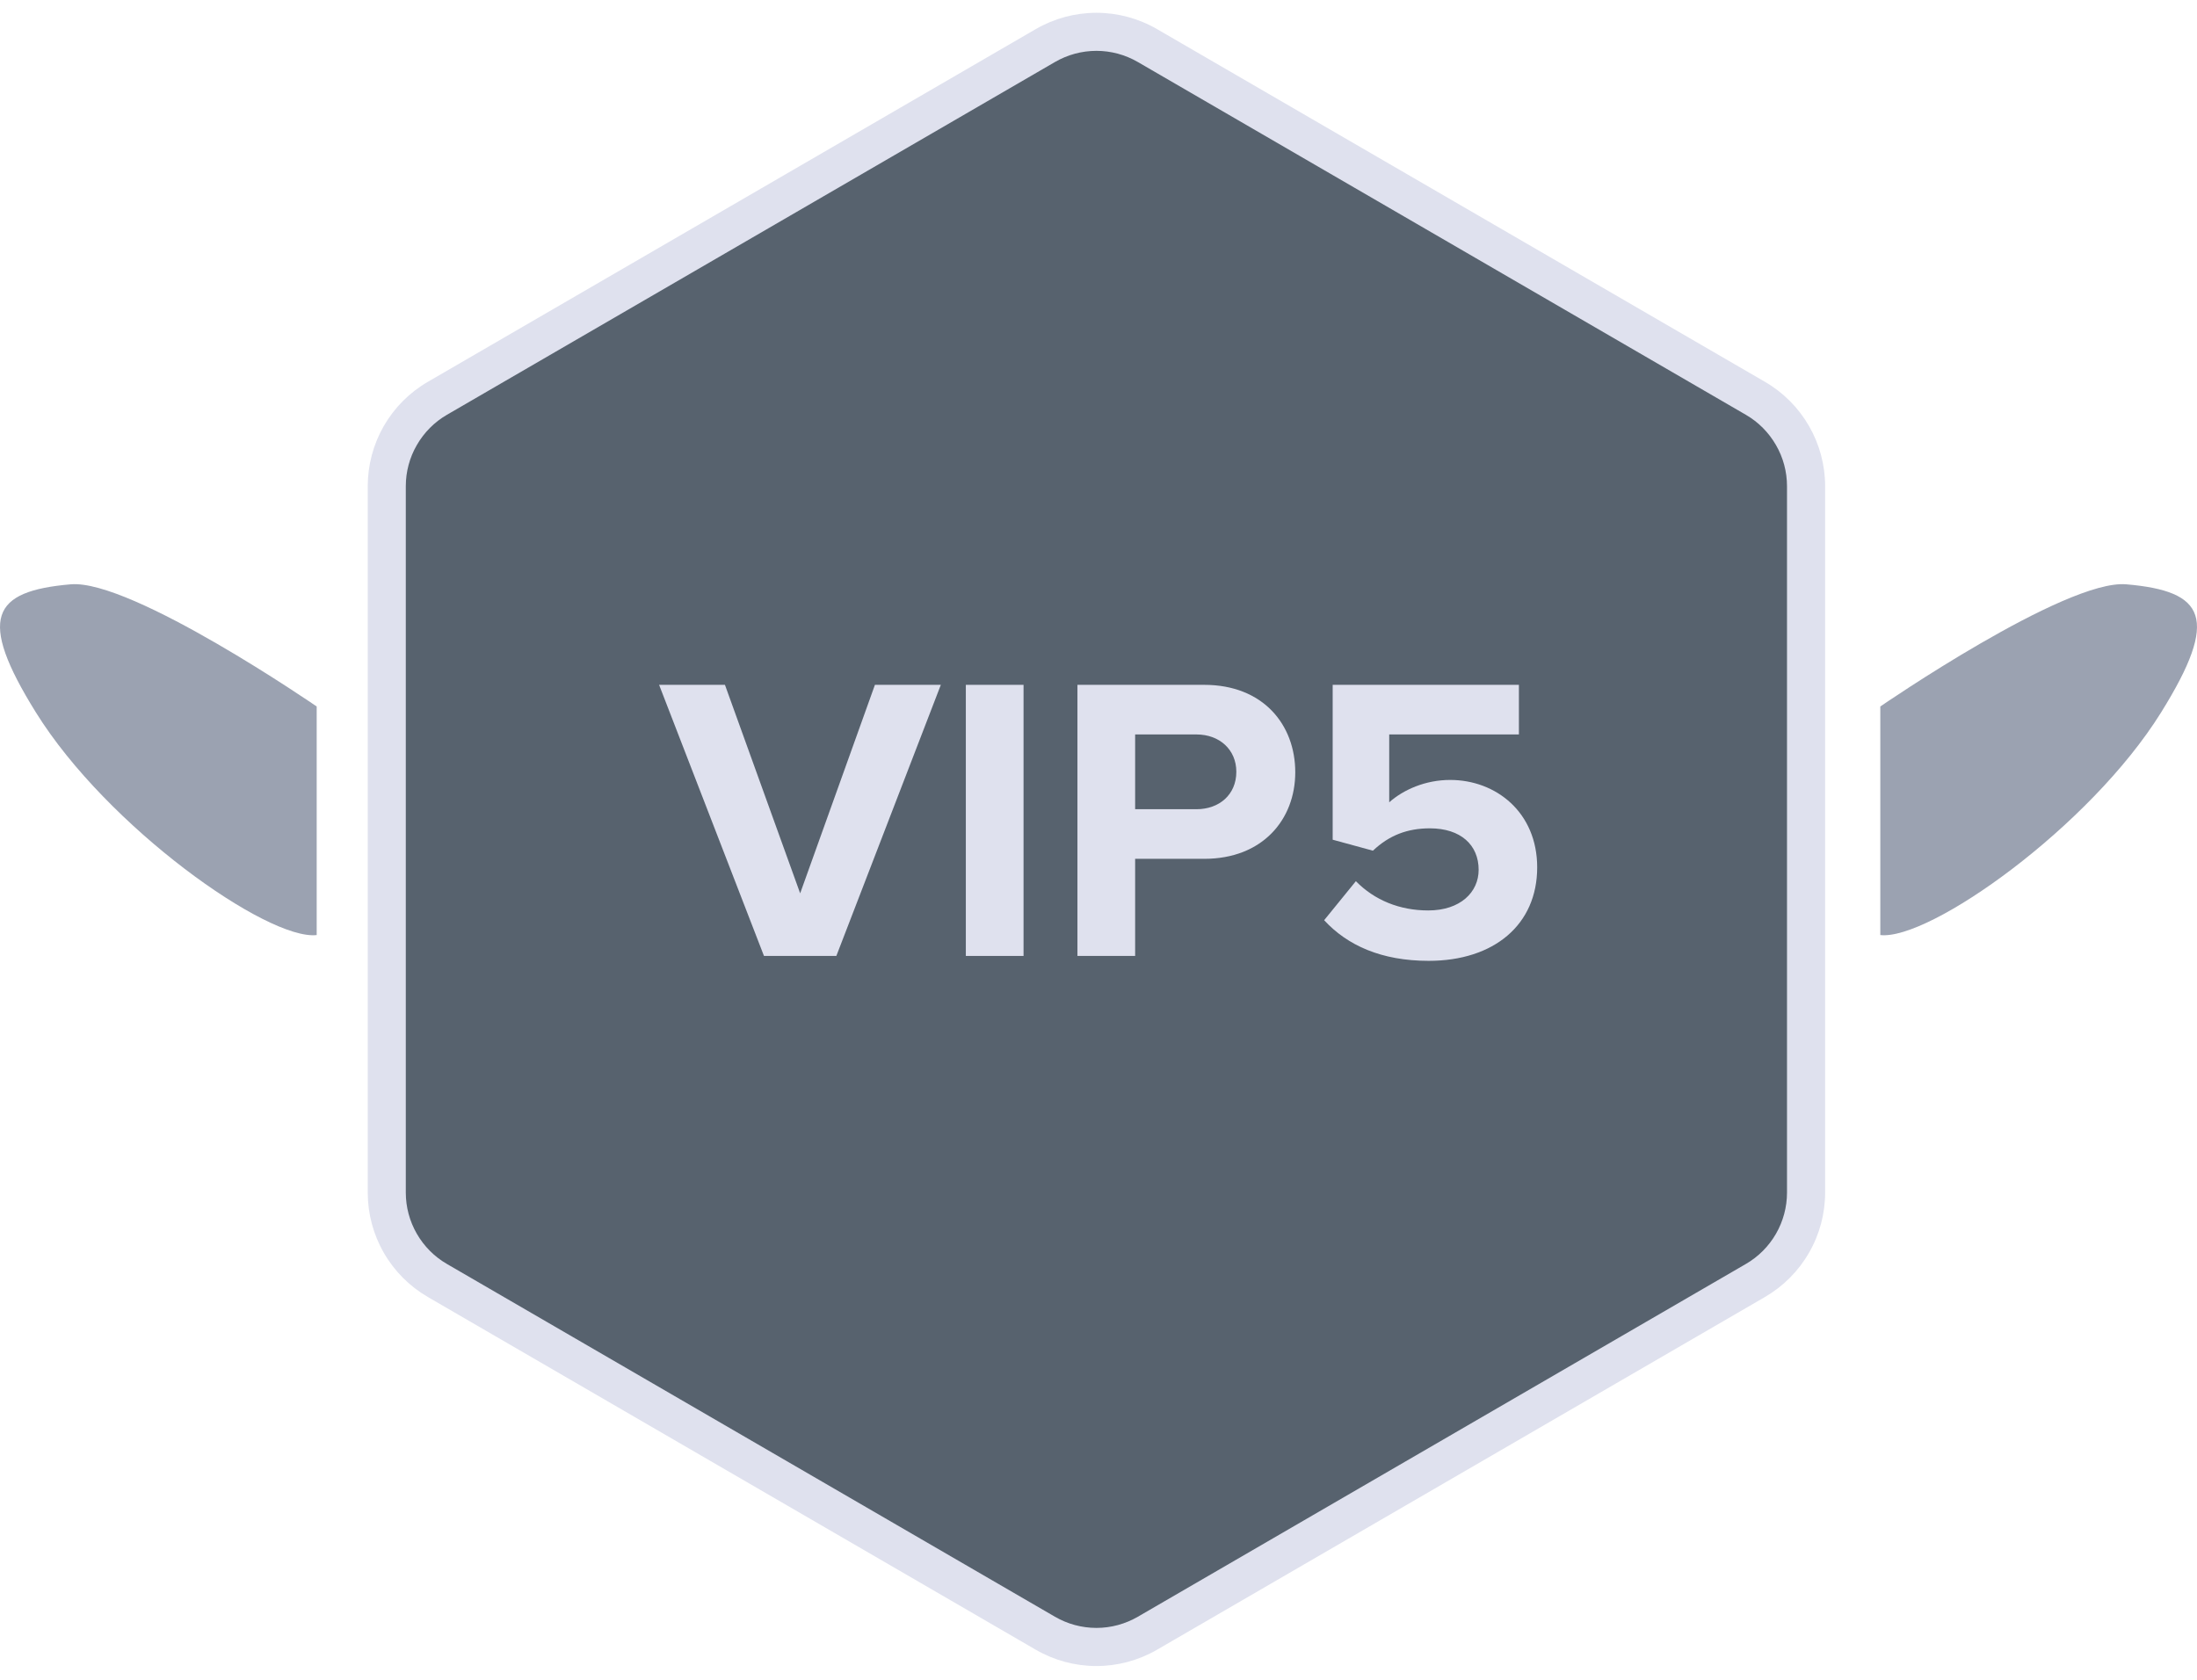
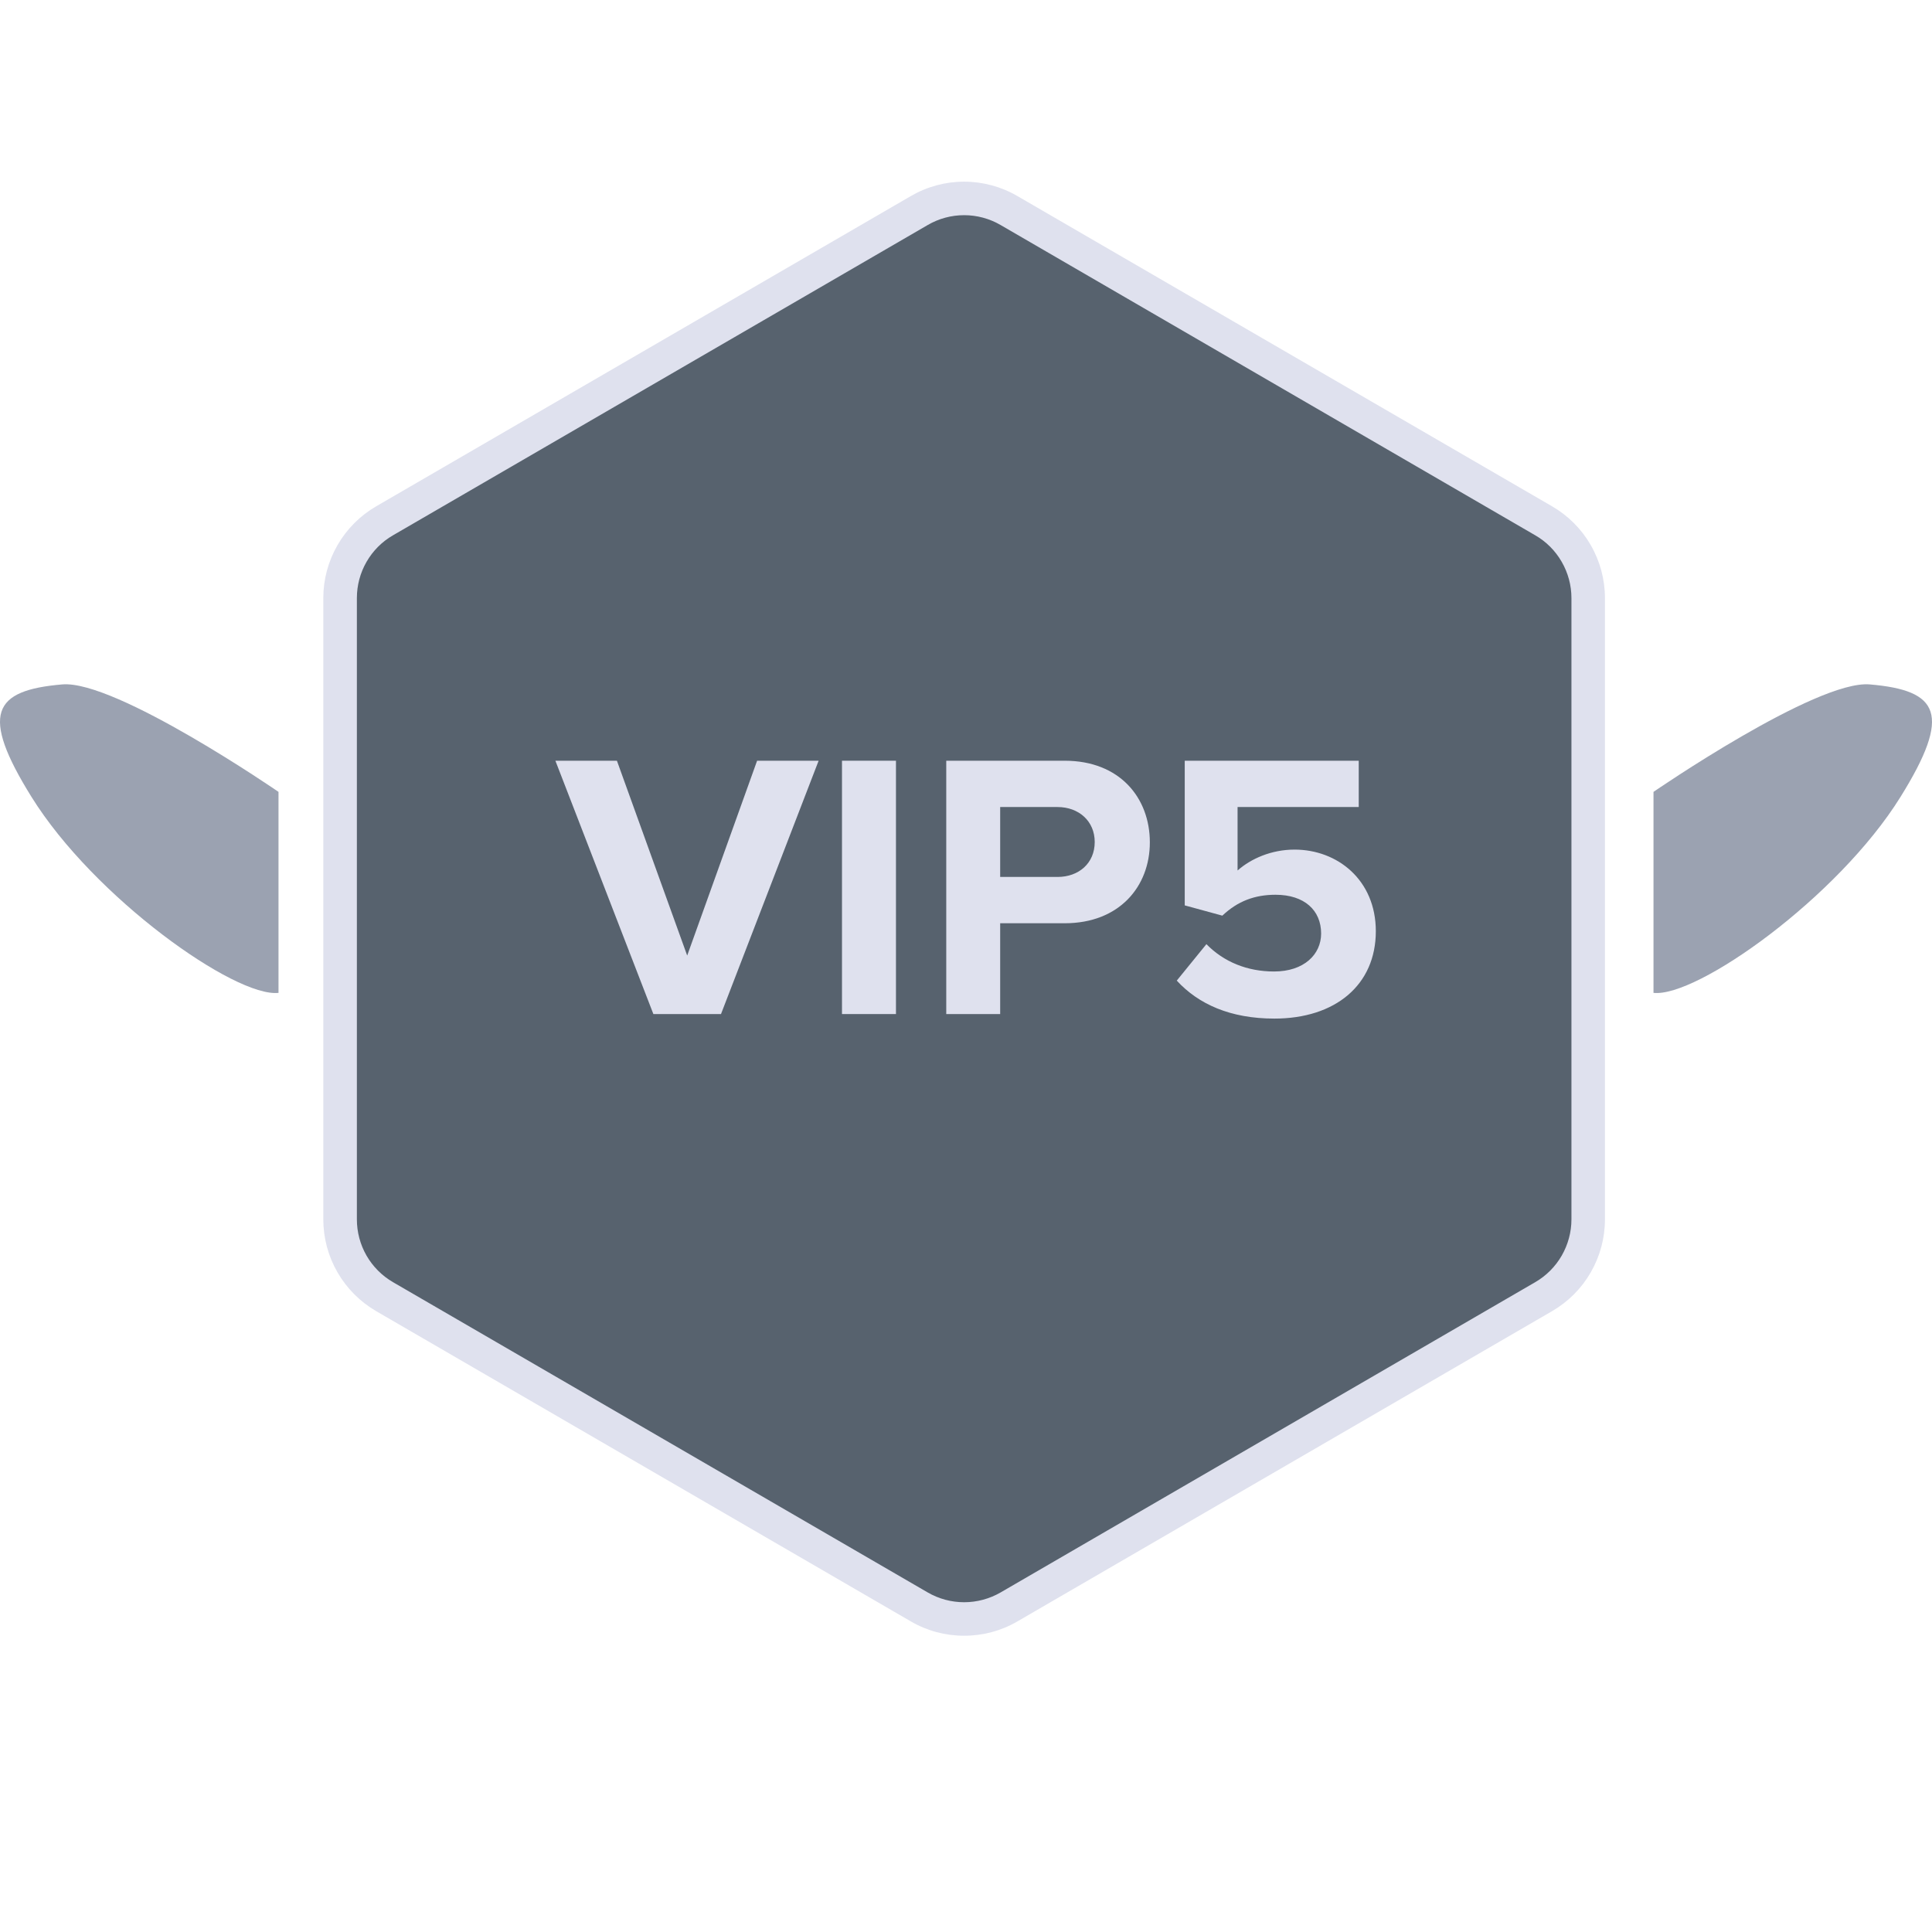
- <svg xmlns="http://www.w3.org/2000/svg" width="34" height="26" viewBox="0 0 34 26" fill="none">
-   <path d="M4.901 10.935C4.901 10.935 2.037 8.964 1.095 9.044C-0.124 9.149 -0.356 9.561 0.555 11.026C1.659 12.802 4.142 14.558 4.901 14.473L4.901 10.935Z" fill="#9BA2B1" />
-   <path d="M29.099 10.935C29.099 10.935 31.963 8.964 32.905 9.044C34.124 9.149 34.356 9.561 33.445 11.026C32.341 12.802 29.858 14.558 29.099 14.473V10.935Z" fill="#9BA2B1" />
-   <path d="M27.95 18.459C27.95 18.735 27.877 19.005 27.74 19.244C27.602 19.483 27.405 19.681 27.166 19.819L17.757 25.279C17.517 25.419 17.245 25.492 16.968 25.492C16.69 25.492 16.418 25.419 16.178 25.279L6.769 19.819C6.531 19.681 6.333 19.483 6.195 19.244C6.058 19.005 5.986 18.735 5.986 18.459V7.525C5.986 7.25 6.058 6.979 6.195 6.74C6.333 6.502 6.531 6.303 6.769 6.165L16.178 0.705C16.418 0.566 16.69 0.492 16.968 0.492C17.245 0.492 17.517 0.566 17.757 0.705L27.166 6.165C27.405 6.303 27.602 6.502 27.74 6.74C27.877 6.979 27.95 7.25 27.95 7.525V18.459Z" fill="#57626E" />
-   <path fill-rule="evenodd" clip-rule="evenodd" d="M16.326 0.96C16.326 0.96 16.326 0.96 16.326 0.96L6.917 6.42C6.723 6.532 6.563 6.694 6.451 6.888C6.339 7.081 6.28 7.301 6.28 7.525C6.28 7.525 6.28 7.525 6.28 7.525V18.459C6.28 18.683 6.339 18.903 6.451 19.097C6.563 19.291 6.723 19.452 6.917 19.564L16.326 25.024C16.521 25.137 16.742 25.197 16.968 25.197C17.193 25.197 17.414 25.137 17.609 25.024L27.018 19.564C27.212 19.452 27.372 19.291 27.484 19.097C27.596 18.903 27.655 18.683 27.655 18.459V7.525C27.655 7.301 27.596 7.081 27.484 6.888C27.372 6.694 27.212 6.532 27.018 6.42L17.609 0.96C17.609 0.96 17.609 0.96 17.609 0.96C17.414 0.847 17.193 0.787 16.968 0.787C16.742 0.787 16.521 0.847 16.326 0.96ZM16.03 0.45C16.315 0.285 16.638 0.198 16.968 0.198C17.297 0.198 17.62 0.285 17.905 0.45L27.314 5.91C27.597 6.074 27.832 6.31 27.995 6.593C28.159 6.877 28.245 7.198 28.245 7.525V18.459C28.245 18.786 28.159 19.108 27.995 19.391C27.832 19.675 27.597 19.91 27.314 20.075L17.905 25.535C17.62 25.7 17.297 25.787 16.968 25.787C16.638 25.787 16.315 25.7 16.03 25.535L6.621 20.075C6.338 19.91 6.103 19.675 5.94 19.391C5.777 19.108 5.691 18.786 5.691 18.459V7.525C5.691 7.198 5.777 6.877 5.94 6.593C6.103 6.31 6.338 6.074 6.621 5.91C6.621 5.91 6.621 5.91 6.621 5.91L16.03 0.45Z" fill="#DFE1EE" />
-   <path d="M11.823 14.796L10.2 10.6H11.219L12.383 13.827L13.54 10.6H14.56L12.943 14.796H11.823Z" fill="#DFE1EE" />
-   <path d="M14.947 14.796V10.6H15.84V14.796H14.947Z" fill="#DFE1EE" />
-   <path d="M16.674 14.796V10.6H18.636C19.548 10.6 20.045 11.217 20.045 11.953C20.045 12.682 19.542 13.293 18.636 13.293H17.567V14.796H16.674ZM19.133 11.946C19.133 11.6 18.869 11.368 18.517 11.368H17.567V12.525H18.517C18.869 12.525 19.133 12.299 19.133 11.946Z" fill="#DFE1EE" />
-   <path d="M20.492 14.243L20.983 13.639C21.272 13.934 21.662 14.092 22.103 14.092C22.6 14.092 22.883 13.809 22.883 13.463C22.883 13.079 22.606 12.821 22.128 12.821C21.782 12.821 21.499 12.928 21.247 13.167L20.624 12.997V10.6H23.506V11.368H21.499V12.418C21.719 12.223 22.059 12.072 22.442 12.072C23.153 12.072 23.789 12.575 23.789 13.425C23.789 14.312 23.122 14.872 22.109 14.872C21.379 14.872 20.851 14.633 20.492 14.243Z" fill="#DFE1EE" />
+ <svg xmlns="http://www.w3.org/2000/svg" width="32" height="32" viewBox="0 0 32 32" fill="none">
+   <path d="M4.613 13.116C4.613 13.116 1.917 11.26 1.031 11.336C-0.117 11.434 -0.335 11.822 0.522 13.2C1.562 14.872 3.899 16.525 4.613 16.445L4.613 13.116Z" fill="#9BA2B1" />
+   <path d="M27.387 13.116C27.387 13.116 30.083 11.26 30.969 11.336C32.117 11.434 32.335 11.822 31.478 13.2C30.438 14.872 28.101 16.525 27.387 16.445V13.116Z" fill="#9BA2B1" />
+   <path d="M26.305 20.197C26.305 20.456 26.237 20.711 26.107 20.936C25.978 21.16 25.792 21.347 25.568 21.477L16.712 26.616C16.486 26.747 16.23 26.816 15.969 26.816C15.708 26.816 15.452 26.747 15.226 26.616L6.37 21.477C6.146 21.347 5.96 21.16 5.83 20.936C5.701 20.711 5.633 20.456 5.633 20.197V9.906C5.633 9.647 5.701 9.392 5.83 9.168C5.96 8.943 6.146 8.756 6.37 8.626L15.226 3.487C15.452 3.356 15.708 3.287 15.969 3.287C16.23 3.287 16.486 3.356 16.712 3.487L25.568 8.626C25.792 8.756 25.978 8.943 26.107 9.168C26.237 9.392 26.305 9.647 26.305 9.906V20.197Z" fill="#57626E" />
+   <path fill-rule="evenodd" clip-rule="evenodd" d="M15.366 3.727C15.366 3.727 15.366 3.727 15.366 3.727L6.51 8.866C6.327 8.971 6.176 9.123 6.071 9.306C5.966 9.488 5.911 9.695 5.911 9.906C5.911 9.906 5.911 9.906 5.911 9.906V20.197C5.911 20.407 5.966 20.614 6.071 20.797C6.176 20.979 6.327 21.131 6.51 21.237L15.366 26.376C15.549 26.482 15.757 26.538 15.969 26.538C16.181 26.538 16.389 26.482 16.573 26.376L25.428 21.237C25.611 21.131 25.762 20.979 25.867 20.797C25.972 20.614 26.028 20.407 26.028 20.197V9.906C26.028 9.695 25.972 9.488 25.867 9.306C25.762 9.123 25.611 8.971 25.428 8.866L16.573 3.727C16.573 3.727 16.573 3.727 16.573 3.727C16.389 3.62 16.181 3.564 15.969 3.564C15.757 3.564 15.549 3.62 15.366 3.727ZM15.087 3.247C15.355 3.091 15.659 3.009 15.969 3.009C16.279 3.009 16.583 3.091 16.851 3.247L25.707 8.386C25.973 8.54 26.195 8.762 26.348 9.029C26.502 9.296 26.583 9.598 26.583 9.906V20.197C26.583 20.505 26.502 20.807 26.348 21.074C26.195 21.341 25.973 21.562 25.707 21.717L16.851 26.856C16.583 27.012 16.279 27.093 15.969 27.093C15.659 27.093 15.355 27.012 15.087 26.856L6.231 21.717C5.965 21.562 5.744 21.341 5.59 21.074C5.436 20.807 5.355 20.505 5.355 20.197V9.906C5.355 9.598 5.436 9.296 5.59 9.029C5.744 8.762 5.965 8.54 6.231 8.386C6.231 8.386 6.231 8.386 6.231 8.386L15.087 3.247Z" fill="#DFE1EE" />
+   <path d="M10.822 16.796L9.199 12.6H10.218L11.382 15.827L12.54 12.6H13.559L11.942 16.796H10.822Z" fill="#DFE1EE" />
+   <path d="M13.946 16.796V12.6H14.84V16.796H13.946Z" fill="#DFE1EE" />
+   <path d="M15.673 16.796V12.6H17.635C18.548 12.6 19.045 13.216 19.045 13.952C19.045 14.682 18.541 15.292 17.635 15.292H16.566V16.796H15.673ZM18.132 13.946C18.132 13.6 17.868 13.367 17.516 13.367H16.566V14.525H17.516C17.868 14.525 18.132 14.298 18.132 13.946Z" fill="#DFE1EE" />
+   <path d="M19.491 16.242L19.982 15.638C20.271 15.934 20.662 16.091 21.102 16.091C21.599 16.091 21.882 15.808 21.882 15.462C21.882 15.078 21.605 14.82 21.127 14.82C20.781 14.82 20.498 14.927 20.246 15.166L19.623 14.996V12.6H22.505V13.367H20.498V14.418C20.718 14.223 21.058 14.072 21.442 14.072C22.152 14.072 22.788 14.575 22.788 15.424C22.788 16.311 22.121 16.871 21.108 16.871C20.378 16.871 19.85 16.632 19.491 16.242Z" fill="#DFE1EE" />
</svg>
